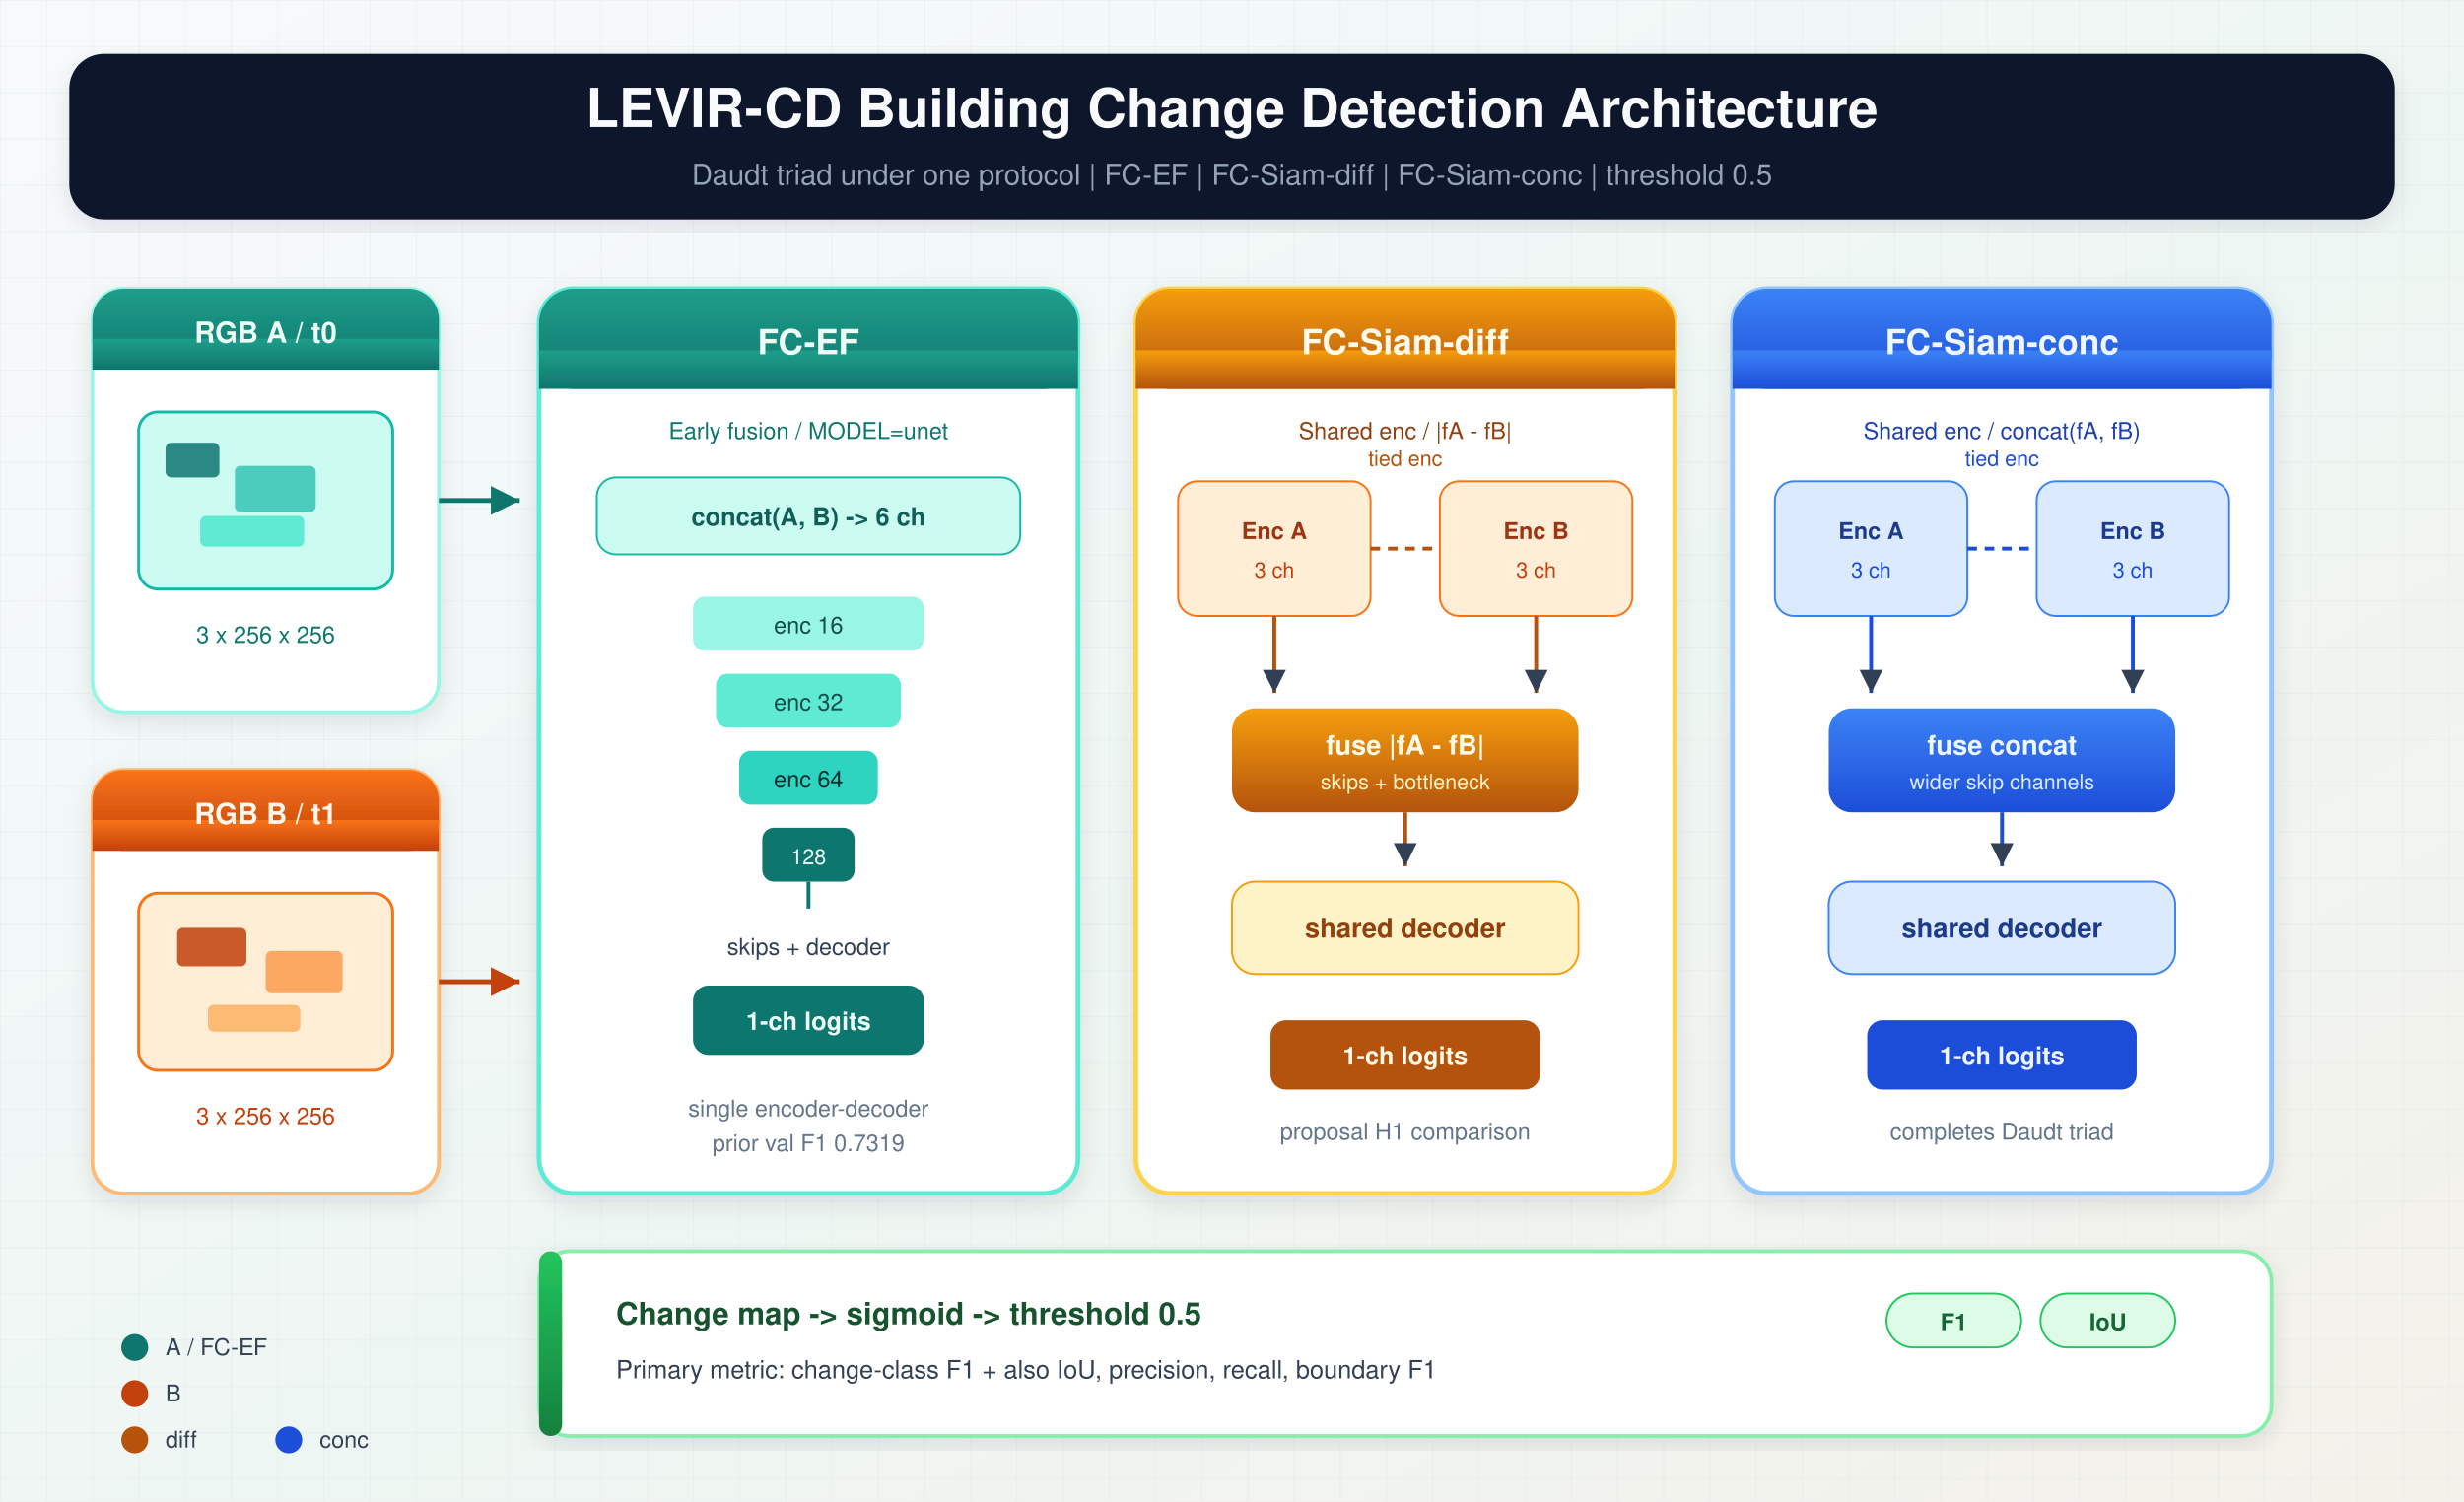
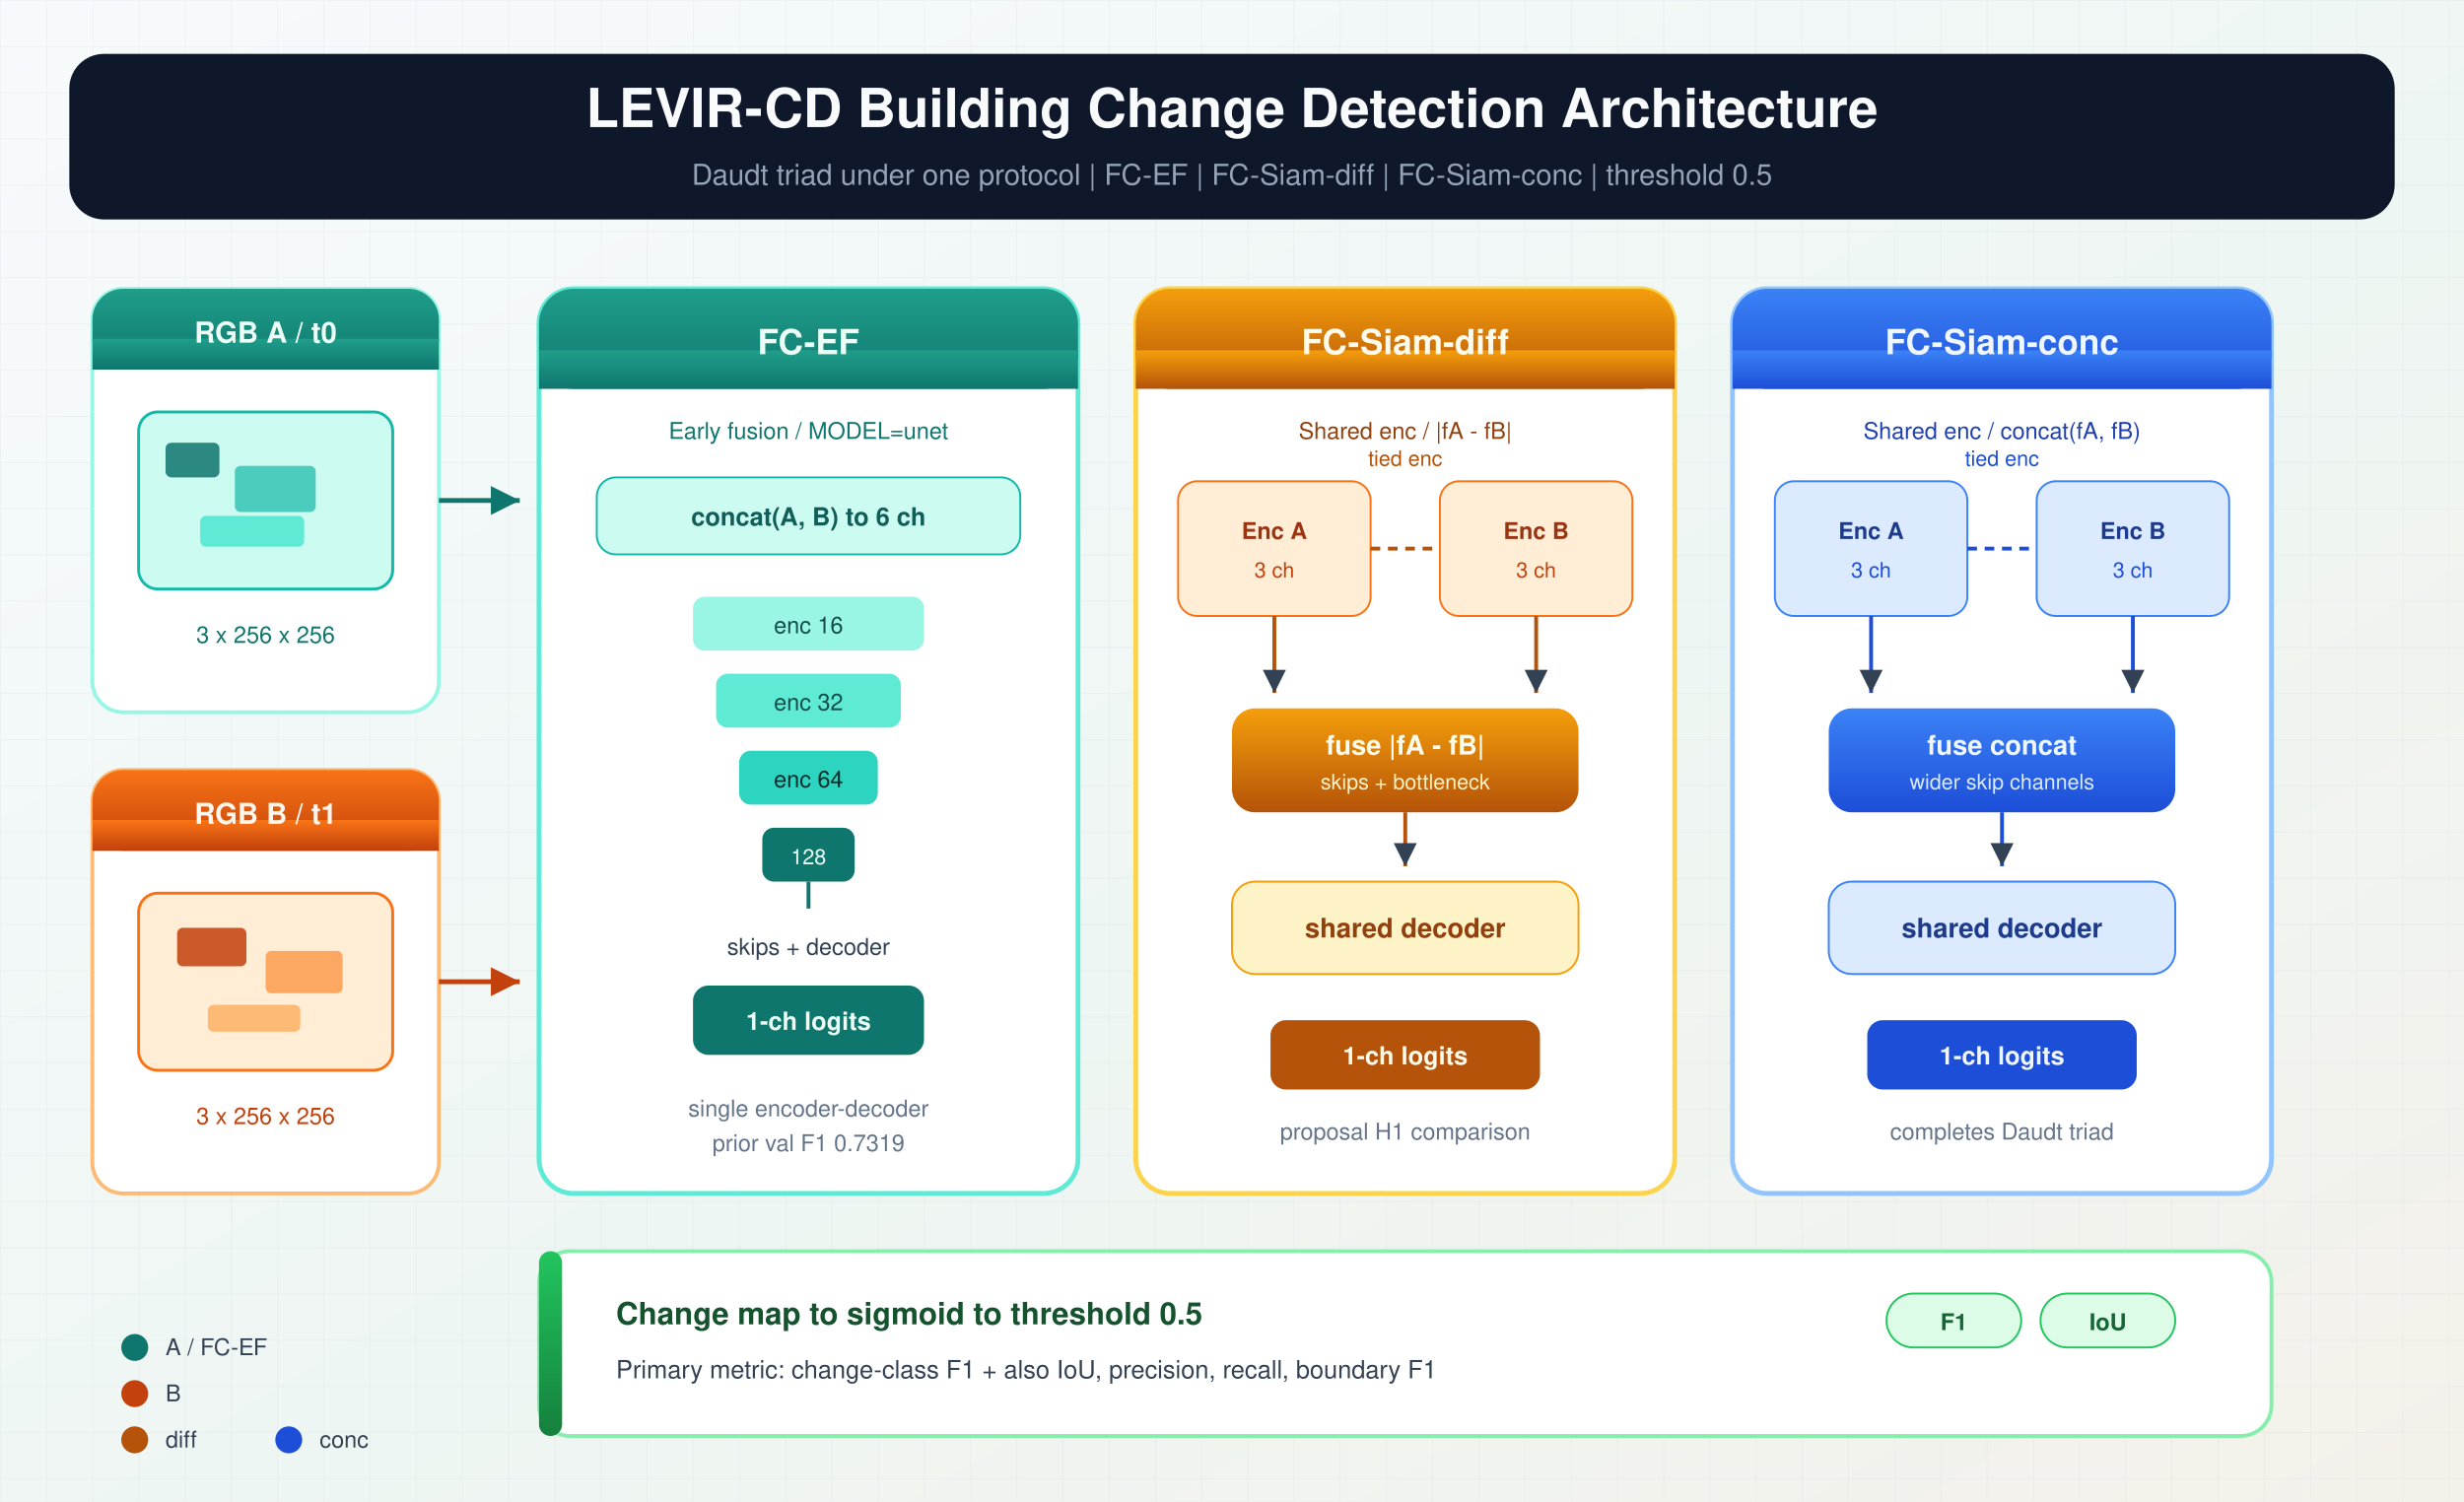
<svg xmlns="http://www.w3.org/2000/svg" viewBox="0 0 1280 780" role="img" aria-labelledby="title desc">
  <defs>
    <linearGradient id="bg" x1="0" y1="0" x2="1" y2="1">
      <stop offset="0%" stop-color="#f7fafc" />
      <stop offset="55%" stop-color="#eef6f3" />
      <stop offset="100%" stop-color="#f4f1ea" />
    </linearGradient>
    <linearGradient id="tealGrad" x1="0" y1="0" x2="0" y2="1">
      <stop offset="0%" stop-color="#1f9e8a" />
      <stop offset="100%" stop-color="#0f766e" />
    </linearGradient>
    <linearGradient id="coralGrad" x1="0" y1="0" x2="0" y2="1">
      <stop offset="0%" stop-color="#f97316" />
      <stop offset="100%" stop-color="#c2410c" />
    </linearGradient>
    <linearGradient id="amberGrad" x1="0" y1="0" x2="0" y2="1">
      <stop offset="0%" stop-color="#f59e0b" />
      <stop offset="100%" stop-color="#b45309" />
    </linearGradient>
    <linearGradient id="blueGrad" x1="0" y1="0" x2="0" y2="1">
      <stop offset="0%" stop-color="#3b82f6" />
      <stop offset="100%" stop-color="#1d4ed8" />
    </linearGradient>
    <linearGradient id="greenGrad" x1="0" y1="0" x2="0" y2="1">
      <stop offset="0%" stop-color="#22c55e" />
      <stop offset="100%" stop-color="#15803d" />
    </linearGradient>
-     <filter id="soft" x="-8%" y="-8%" width="116%" height="116%">
-       <feDropShadow dx="0" dy="4" stdDeviation="6" flood-color="#0f172a" flood-opacity="0.10" />
-     </filter>
    <marker id="arrowTeal" markerWidth="8" markerHeight="8" refX="6" refY="3" orient="auto">
      <path d="M0,0 L6,3 L0,6 Z" fill="#0f766e" />
    </marker>
    <marker id="arrowCoral" markerWidth="8" markerHeight="8" refX="6" refY="3" orient="auto">
      <path d="M0,0 L6,3 L0,6 Z" fill="#c2410c" />
    </marker>
    <marker id="arrowSlate" markerWidth="8" markerHeight="8" refX="6" refY="3" orient="auto">
      <path d="M0,0 L6,3 L0,6 Z" fill="#334155" />
    </marker>
    <marker id="arrowGreen" markerWidth="8" markerHeight="8" refX="6" refY="3" orient="auto">
      <path d="M0,0 L6,3 L0,6 Z" fill="#15803d" />
    </marker>
    <pattern id="grid" width="24" height="24" patternUnits="userSpaceOnUse">
      <path d="M24 0H0V24" fill="none" stroke="#cbd5e1" stroke-width="0.6" opacity="0.35" />
    </pattern>
  </defs>
  <rect width="1280" height="780" fill="url(#bg)" />
  <rect width="1280" height="780" fill="url(#grid)" />
-   <rect x="36" y="28" width="1208" height="86" rx="18" fill="#0f172a" filter="url(#soft)" />
-   <text x="640" y="66" text-anchor="middle" font-family="Avenir Next, Segoe UI, Helvetica, Arial, sans-serif" font-size="28" font-weight="700" fill="#f8fafc">LEVIR-CD Building Change Detection Architecture</text>
-   <text x="640" y="96" text-anchor="middle" font-family="Avenir Next, Segoe UI, Helvetica, Arial, sans-serif" font-size="15" fill="#94a3b8">Daudt triad under one protocol | FC-EF | FC-Siam-diff | FC-Siam-conc | threshold 0.5</text>
-   <g filter="url(#soft)">
+   <rect x="36" y="28" width="1208" height="86" rx="18" fill="#0f172a" />
+   <text x="640" y="66" text-anchor="middle" font-family="Helvetica, Arial, sans-serif" font-size="28" font-weight="700" fill="#f8fafc">LEVIR-CD Building Change Detection Architecture</text>
+   <text x="640" y="96" text-anchor="middle" font-family="Helvetica, Arial, sans-serif" font-size="15" fill="#94a3b8">Daudt triad under one protocol | FC-EF | FC-Siam-diff | FC-Siam-conc | threshold 0.5</text>
+   <g>
    <rect x="48" y="150" width="180" height="220" rx="16" fill="#ffffff" stroke="#99f6e4" stroke-width="2" />
    <rect x="48" y="150" width="180" height="42" rx="16" fill="url(#tealGrad)" />
    <rect x="48" y="176" width="180" height="16" fill="url(#tealGrad)" />
-     <text x="138" y="178" text-anchor="middle" font-family="Avenir Next, Segoe UI, Helvetica, Arial, sans-serif" font-size="15" font-weight="700" fill="#ecfdf5">RGB A / t0</text>
+     <text x="138" y="178" text-anchor="middle" font-family="Helvetica, Arial, sans-serif" font-size="15" font-weight="700" fill="#ecfdf5">RGB A / t0</text>
    <rect x="72" y="214" width="132" height="92" rx="10" fill="#ccfbf1" stroke="#14b8a6" stroke-width="1.5" />
    <rect x="86" y="230" width="28" height="18" rx="3" fill="#0f766e" opacity="0.85" />
    <rect x="122" y="242" width="42" height="24" rx="3" fill="#14b8a6" opacity="0.7" />
    <rect x="104" y="268" width="54" height="16" rx="3" fill="#5eead4" />
-     <text x="138" y="334" text-anchor="middle" font-family="Avenir Next, Segoe UI, Helvetica, Arial, sans-serif" font-size="12" fill="#0f766e">3 x 256 x 256</text>
+     <text x="138" y="334" text-anchor="middle" font-family="Helvetica, Arial, sans-serif" font-size="12" fill="#0f766e">3 x 256 x 256</text>
  </g>
-   <g filter="url(#soft)">
+   <g>
    <rect x="48" y="400" width="180" height="220" rx="16" fill="#ffffff" stroke="#fdba74" stroke-width="2" />
    <rect x="48" y="400" width="180" height="42" rx="16" fill="url(#coralGrad)" />
    <rect x="48" y="426" width="180" height="16" fill="url(#coralGrad)" />
-     <text x="138" y="428" text-anchor="middle" font-family="Avenir Next, Segoe UI, Helvetica, Arial, sans-serif" font-size="15" font-weight="700" fill="#fff7ed">RGB B / t1</text>
+     <text x="138" y="428" text-anchor="middle" font-family="Helvetica, Arial, sans-serif" font-size="15" font-weight="700" fill="#fff7ed">RGB B / t1</text>
    <rect x="72" y="464" width="132" height="92" rx="10" fill="#ffedd5" stroke="#f97316" stroke-width="1.5" />
    <rect x="92" y="482" width="36" height="20" rx="3" fill="#c2410c" opacity="0.85" />
    <rect x="138" y="494" width="40" height="22" rx="3" fill="#fb923c" opacity="0.75" />
    <rect x="108" y="522" width="48" height="14" rx="3" fill="#fdba74" />
-     <text x="138" y="584" text-anchor="middle" font-family="Avenir Next, Segoe UI, Helvetica, Arial, sans-serif" font-size="12" fill="#c2410c">3 x 256 x 256</text>
+     <text x="138" y="584" text-anchor="middle" font-family="Helvetica, Arial, sans-serif" font-size="12" fill="#c2410c">3 x 256 x 256</text>
  </g>
  <path d="M228 260 H270" stroke="#0f766e" stroke-width="2.5" marker-end="url(#arrowTeal)" />
  <path d="M228 510 H270" stroke="#c2410c" stroke-width="2.5" marker-end="url(#arrowCoral)" />
-   <g filter="url(#soft)">
+   <g>
    <rect x="280" y="150" width="280" height="470" rx="18" fill="#ffffff" stroke="#5eead4" stroke-width="2.5" />
    <rect x="280" y="150" width="280" height="52" rx="18" fill="url(#tealGrad)" />
    <rect x="280" y="182" width="280" height="20" fill="url(#tealGrad)" />
-     <text x="420" y="184" text-anchor="middle" font-family="Avenir Next, Segoe UI, Helvetica, Arial, sans-serif" font-size="18" font-weight="700" fill="#ecfdf5">FC-EF</text>
-     <text x="420" y="228" text-anchor="middle" font-family="Avenir Next, Segoe UI, Helvetica, Arial, sans-serif" font-size="12" fill="#0f766e">Early fusion / MODEL=unet</text>
+     <text x="420" y="184" text-anchor="middle" font-family="Helvetica, Arial, sans-serif" font-size="18" font-weight="700" fill="#ecfdf5">FC-EF</text>
+     <text x="420" y="228" text-anchor="middle" font-family="Helvetica, Arial, sans-serif" font-size="12" fill="#0f766e">Early fusion / MODEL=unet</text>
    <rect x="310" y="248" width="220" height="40" rx="10" fill="#ccfbf1" stroke="#14b8a6" />
-     <text x="420" y="273" text-anchor="middle" font-family="Avenir Next, Segoe UI, Helvetica, Arial, sans-serif" font-size="13" font-weight="600" fill="#115e59">concat(A, B) -&gt; 6 ch</text>
+     <text x="420" y="273" text-anchor="middle" font-family="Helvetica, Arial, sans-serif" font-size="13" font-weight="600" fill="#115e59">concat(A, B) to 6 ch</text>
    <rect x="360" y="310" width="120" height="28" rx="6" fill="#99f6e4" />
-     <text x="420" y="329" text-anchor="middle" font-family="Avenir Next, Segoe UI, Helvetica, Arial, sans-serif" font-size="12" fill="#134e4a">enc 16</text>
+     <text x="420" y="329" text-anchor="middle" font-family="Helvetica, Arial, sans-serif" font-size="12" fill="#134e4a">enc 16</text>
    <rect x="372" y="350" width="96" height="28" rx="6" fill="#5eead4" />
-     <text x="420" y="369" text-anchor="middle" font-family="Avenir Next, Segoe UI, Helvetica, Arial, sans-serif" font-size="12" fill="#134e4a">enc 32</text>
+     <text x="420" y="369" text-anchor="middle" font-family="Helvetica, Arial, sans-serif" font-size="12" fill="#134e4a">enc 32</text>
    <rect x="384" y="390" width="72" height="28" rx="6" fill="#2dd4bf" />
-     <text x="420" y="409" text-anchor="middle" font-family="Avenir Next, Segoe UI, Helvetica, Arial, sans-serif" font-size="12" fill="#042f2e">enc 64</text>
+     <text x="420" y="409" text-anchor="middle" font-family="Helvetica, Arial, sans-serif" font-size="12" fill="#042f2e">enc 64</text>
    <rect x="396" y="430" width="48" height="28" rx="6" fill="#0f766e" />
-     <text x="420" y="449" text-anchor="middle" font-family="Avenir Next, Segoe UI, Helvetica, Arial, sans-serif" font-size="11" fill="#ecfdf5">128</text>
+     <text x="420" y="449" text-anchor="middle" font-family="Helvetica, Arial, sans-serif" font-size="11" fill="#ecfdf5">128</text>
    <path d="M420 458 V472" stroke="#0f766e" stroke-width="2" />
-     <text x="420" y="496" text-anchor="middle" font-family="Avenir Next, Segoe UI, Helvetica, Arial, sans-serif" font-size="12" fill="#334155">skips + decoder</text>
+     <text x="420" y="496" text-anchor="middle" font-family="Helvetica, Arial, sans-serif" font-size="12" fill="#334155">skips + decoder</text>
    <rect x="360" y="512" width="120" height="36" rx="8" fill="#0f766e" />
-     <text x="420" y="535" text-anchor="middle" font-family="Avenir Next, Segoe UI, Helvetica, Arial, sans-serif" font-size="13" font-weight="700" fill="#ecfdf5">1-ch logits</text>
-     <text x="420" y="580" text-anchor="middle" font-family="Avenir Next, Segoe UI, Helvetica, Arial, sans-serif" font-size="12" fill="#64748b">single encoder-decoder</text>
-     <text x="420" y="598" text-anchor="middle" font-family="Avenir Next, Segoe UI, Helvetica, Arial, sans-serif" font-size="12" fill="#64748b">prior val F1 0.7319</text>
+     <text x="420" y="535" text-anchor="middle" font-family="Helvetica, Arial, sans-serif" font-size="13" font-weight="700" fill="#ecfdf5">1-ch logits</text>
+     <text x="420" y="580" text-anchor="middle" font-family="Helvetica, Arial, sans-serif" font-size="12" fill="#64748b">single encoder-decoder</text>
+     <text x="420" y="598" text-anchor="middle" font-family="Helvetica, Arial, sans-serif" font-size="12" fill="#64748b">prior val F1 0.7319</text>
  </g>
-   <g filter="url(#soft)">
+   <g>
    <rect x="590" y="150" width="280" height="470" rx="18" fill="#ffffff" stroke="#fcd34d" stroke-width="2.5" />
    <rect x="590" y="150" width="280" height="52" rx="18" fill="url(#amberGrad)" />
    <rect x="590" y="182" width="280" height="20" fill="url(#amberGrad)" />
-     <text x="730" y="184" text-anchor="middle" font-family="Avenir Next, Segoe UI, Helvetica, Arial, sans-serif" font-size="18" font-weight="700" fill="#fffbeb">FC-Siam-diff</text>
-     <text x="730" y="228" text-anchor="middle" font-family="Avenir Next, Segoe UI, Helvetica, Arial, sans-serif" font-size="12" fill="#92400e">Shared enc / |fA - fB|</text>
+     <text x="730" y="184" text-anchor="middle" font-family="Helvetica, Arial, sans-serif" font-size="18" font-weight="700" fill="#fffbeb">FC-Siam-diff</text>
+     <text x="730" y="228" text-anchor="middle" font-family="Helvetica, Arial, sans-serif" font-size="12" fill="#92400e">Shared enc / |fA - fB|</text>
    <rect x="612" y="250" width="100" height="70" rx="10" fill="#ffedd5" stroke="#f97316" />
-     <text x="662" y="280" text-anchor="middle" font-family="Avenir Next, Segoe UI, Helvetica, Arial, sans-serif" font-size="12" font-weight="700" fill="#9a3412">Enc A</text>
-     <text x="662" y="300" text-anchor="middle" font-family="Avenir Next, Segoe UI, Helvetica, Arial, sans-serif" font-size="11" fill="#c2410c">3 ch</text>
+     <text x="662" y="280" text-anchor="middle" font-family="Helvetica, Arial, sans-serif" font-size="12" font-weight="700" fill="#9a3412">Enc A</text>
+     <text x="662" y="300" text-anchor="middle" font-family="Helvetica, Arial, sans-serif" font-size="11" fill="#c2410c">3 ch</text>
    <rect x="748" y="250" width="100" height="70" rx="10" fill="#ffedd5" stroke="#f97316" />
-     <text x="798" y="280" text-anchor="middle" font-family="Avenir Next, Segoe UI, Helvetica, Arial, sans-serif" font-size="12" font-weight="700" fill="#9a3412">Enc B</text>
-     <text x="798" y="300" text-anchor="middle" font-family="Avenir Next, Segoe UI, Helvetica, Arial, sans-serif" font-size="11" fill="#c2410c">3 ch</text>
+     <text x="798" y="280" text-anchor="middle" font-family="Helvetica, Arial, sans-serif" font-size="12" font-weight="700" fill="#9a3412">Enc B</text>
+     <text x="798" y="300" text-anchor="middle" font-family="Helvetica, Arial, sans-serif" font-size="11" fill="#c2410c">3 ch</text>
    <path d="M712 285 H748" stroke="#b45309" stroke-width="2" stroke-dasharray="5 4" />
-     <text x="730" y="242" text-anchor="middle" font-family="Avenir Next, Segoe UI, Helvetica, Arial, sans-serif" font-size="11" fill="#b45309">tied enc</text>
+     <text x="730" y="242" text-anchor="middle" font-family="Helvetica, Arial, sans-serif" font-size="11" fill="#b45309">tied enc</text>
    <path d="M662 320 V360" stroke="#b45309" stroke-width="2" marker-end="url(#arrowSlate)" />
    <path d="M798 320 V360" stroke="#b45309" stroke-width="2" marker-end="url(#arrowSlate)" />
    <rect x="640" y="368" width="180" height="54" rx="12" fill="url(#amberGrad)" />
-     <text x="730" y="392" text-anchor="middle" font-family="Avenir Next, Segoe UI, Helvetica, Arial, sans-serif" font-size="14" font-weight="700" fill="#fffbeb">fuse |fA - fB|</text>
-     <text x="730" y="410" text-anchor="middle" font-family="Avenir Next, Segoe UI, Helvetica, Arial, sans-serif" font-size="11" fill="#fef3c7">skips + bottleneck</text>
+     <text x="730" y="392" text-anchor="middle" font-family="Helvetica, Arial, sans-serif" font-size="14" font-weight="700" fill="#fffbeb">fuse |fA - fB|</text>
+     <text x="730" y="410" text-anchor="middle" font-family="Helvetica, Arial, sans-serif" font-size="11" fill="#fef3c7">skips + bottleneck</text>
    <path d="M730 422 V450" stroke="#b45309" stroke-width="2" marker-end="url(#arrowSlate)" />
    <rect x="640" y="458" width="180" height="48" rx="12" fill="#fef3c7" stroke="#f59e0b" />
-     <text x="730" y="487" text-anchor="middle" font-family="Avenir Next, Segoe UI, Helvetica, Arial, sans-serif" font-size="14" font-weight="700" fill="#92400e">shared decoder</text>
+     <text x="730" y="487" text-anchor="middle" font-family="Helvetica, Arial, sans-serif" font-size="14" font-weight="700" fill="#92400e">shared decoder</text>
    <rect x="660" y="530" width="140" height="36" rx="8" fill="#b45309" />
-     <text x="730" y="553" text-anchor="middle" font-family="Avenir Next, Segoe UI, Helvetica, Arial, sans-serif" font-size="13" font-weight="700" fill="#fffbeb">1-ch logits</text>
-     <text x="730" y="592" text-anchor="middle" font-family="Avenir Next, Segoe UI, Helvetica, Arial, sans-serif" font-size="12" fill="#64748b">proposal H1 comparison</text>
+     <text x="730" y="553" text-anchor="middle" font-family="Helvetica, Arial, sans-serif" font-size="13" font-weight="700" fill="#fffbeb">1-ch logits</text>
+     <text x="730" y="592" text-anchor="middle" font-family="Helvetica, Arial, sans-serif" font-size="12" fill="#64748b">proposal H1 comparison</text>
  </g>
-   <g filter="url(#soft)">
+   <g>
    <rect x="900" y="150" width="280" height="470" rx="18" fill="#ffffff" stroke="#93c5fd" stroke-width="2.5" />
    <rect x="900" y="150" width="280" height="52" rx="18" fill="url(#blueGrad)" />
    <rect x="900" y="182" width="280" height="20" fill="url(#blueGrad)" />
-     <text x="1040" y="184" text-anchor="middle" font-family="Avenir Next, Segoe UI, Helvetica, Arial, sans-serif" font-size="18" font-weight="700" fill="#eff6ff">FC-Siam-conc</text>
-     <text x="1040" y="228" text-anchor="middle" font-family="Avenir Next, Segoe UI, Helvetica, Arial, sans-serif" font-size="12" fill="#1e40af">Shared enc / concat(fA, fB)</text>
+     <text x="1040" y="184" text-anchor="middle" font-family="Helvetica, Arial, sans-serif" font-size="18" font-weight="700" fill="#eff6ff">FC-Siam-conc</text>
+     <text x="1040" y="228" text-anchor="middle" font-family="Helvetica, Arial, sans-serif" font-size="12" fill="#1e40af">Shared enc / concat(fA, fB)</text>
    <rect x="922" y="250" width="100" height="70" rx="10" fill="#dbeafe" stroke="#3b82f6" />
-     <text x="972" y="280" text-anchor="middle" font-family="Avenir Next, Segoe UI, Helvetica, Arial, sans-serif" font-size="12" font-weight="700" fill="#1e3a8a">Enc A</text>
-     <text x="972" y="300" text-anchor="middle" font-family="Avenir Next, Segoe UI, Helvetica, Arial, sans-serif" font-size="11" fill="#1d4ed8">3 ch</text>
+     <text x="972" y="280" text-anchor="middle" font-family="Helvetica, Arial, sans-serif" font-size="12" font-weight="700" fill="#1e3a8a">Enc A</text>
+     <text x="972" y="300" text-anchor="middle" font-family="Helvetica, Arial, sans-serif" font-size="11" fill="#1d4ed8">3 ch</text>
    <rect x="1058" y="250" width="100" height="70" rx="10" fill="#dbeafe" stroke="#3b82f6" />
-     <text x="1108" y="280" text-anchor="middle" font-family="Avenir Next, Segoe UI, Helvetica, Arial, sans-serif" font-size="12" font-weight="700" fill="#1e3a8a">Enc B</text>
-     <text x="1108" y="300" text-anchor="middle" font-family="Avenir Next, Segoe UI, Helvetica, Arial, sans-serif" font-size="11" fill="#1d4ed8">3 ch</text>
+     <text x="1108" y="280" text-anchor="middle" font-family="Helvetica, Arial, sans-serif" font-size="12" font-weight="700" fill="#1e3a8a">Enc B</text>
+     <text x="1108" y="300" text-anchor="middle" font-family="Helvetica, Arial, sans-serif" font-size="11" fill="#1d4ed8">3 ch</text>
    <path d="M1022 285 H1058" stroke="#1d4ed8" stroke-width="2" stroke-dasharray="5 4" />
-     <text x="1040" y="242" text-anchor="middle" font-family="Avenir Next, Segoe UI, Helvetica, Arial, sans-serif" font-size="11" fill="#1d4ed8">tied enc</text>
+     <text x="1040" y="242" text-anchor="middle" font-family="Helvetica, Arial, sans-serif" font-size="11" fill="#1d4ed8">tied enc</text>
    <path d="M972 320 V360" stroke="#1d4ed8" stroke-width="2" marker-end="url(#arrowSlate)" />
    <path d="M1108 320 V360" stroke="#1d4ed8" stroke-width="2" marker-end="url(#arrowSlate)" />
    <rect x="950" y="368" width="180" height="54" rx="12" fill="url(#blueGrad)" />
-     <text x="1040" y="392" text-anchor="middle" font-family="Avenir Next, Segoe UI, Helvetica, Arial, sans-serif" font-size="14" font-weight="700" fill="#eff6ff">fuse concat</text>
-     <text x="1040" y="410" text-anchor="middle" font-family="Avenir Next, Segoe UI, Helvetica, Arial, sans-serif" font-size="11" fill="#dbeafe">wider skip channels</text>
+     <text x="1040" y="392" text-anchor="middle" font-family="Helvetica, Arial, sans-serif" font-size="14" font-weight="700" fill="#eff6ff">fuse concat</text>
+     <text x="1040" y="410" text-anchor="middle" font-family="Helvetica, Arial, sans-serif" font-size="11" fill="#dbeafe">wider skip channels</text>
    <path d="M1040 422 V450" stroke="#1d4ed8" stroke-width="2" marker-end="url(#arrowSlate)" />
    <rect x="950" y="458" width="180" height="48" rx="12" fill="#dbeafe" stroke="#3b82f6" />
-     <text x="1040" y="487" text-anchor="middle" font-family="Avenir Next, Segoe UI, Helvetica, Arial, sans-serif" font-size="14" font-weight="700" fill="#1e3a8a">shared decoder</text>
+     <text x="1040" y="487" text-anchor="middle" font-family="Helvetica, Arial, sans-serif" font-size="14" font-weight="700" fill="#1e3a8a">shared decoder</text>
    <rect x="970" y="530" width="140" height="36" rx="8" fill="#1d4ed8" />
-     <text x="1040" y="553" text-anchor="middle" font-family="Avenir Next, Segoe UI, Helvetica, Arial, sans-serif" font-size="13" font-weight="700" fill="#eff6ff">1-ch logits</text>
-     <text x="1040" y="592" text-anchor="middle" font-family="Avenir Next, Segoe UI, Helvetica, Arial, sans-serif" font-size="12" fill="#64748b">completes Daudt triad</text>
+     <text x="1040" y="553" text-anchor="middle" font-family="Helvetica, Arial, sans-serif" font-size="13" font-weight="700" fill="#eff6ff">1-ch logits</text>
+     <text x="1040" y="592" text-anchor="middle" font-family="Helvetica, Arial, sans-serif" font-size="12" fill="#64748b">completes Daudt triad</text>
  </g>
-   <g filter="url(#soft)">
+   <g>
    <rect x="280" y="650" width="900" height="96" rx="16" fill="#ffffff" stroke="#86efac" stroke-width="2" />
    <rect x="280" y="650" width="12" height="96" rx="6" fill="url(#greenGrad)" />
-     <text x="320" y="688" font-family="Avenir Next, Segoe UI, Helvetica, Arial, sans-serif" font-size="16" font-weight="700" fill="#14532d">Change map -&gt; sigmoid -&gt; threshold 0.5</text>
-     <text x="320" y="716" font-family="Avenir Next, Segoe UI, Helvetica, Arial, sans-serif" font-size="13" fill="#334155">Primary metric: change-class F1 + also IoU, precision, recall, boundary F1</text>
+     <text x="320" y="688" font-family="Helvetica, Arial, sans-serif" font-size="16" font-weight="700" fill="#14532d">Change map to sigmoid to threshold 0.5</text>
+     <text x="320" y="716" font-family="Helvetica, Arial, sans-serif" font-size="13" fill="#334155">Primary metric: change-class F1 + also IoU, precision, recall, boundary F1</text>
    <rect x="980" y="672" width="70" height="28" rx="14" fill="#dcfce7" stroke="#22c55e" />
-     <text x="1015" y="691" text-anchor="middle" font-family="Avenir Next, Segoe UI, Helvetica, Arial, sans-serif" font-size="12" font-weight="700" fill="#166534">F1</text>
+     <text x="1015" y="691" text-anchor="middle" font-family="Helvetica, Arial, sans-serif" font-size="12" font-weight="700" fill="#166534">F1</text>
    <rect x="1060" y="672" width="70" height="28" rx="14" fill="#dcfce7" stroke="#22c55e" />
-     <text x="1095" y="691" text-anchor="middle" font-family="Avenir Next, Segoe UI, Helvetica, Arial, sans-serif" font-size="12" font-weight="700" fill="#166534">IoU</text>
+     <text x="1095" y="691" text-anchor="middle" font-family="Helvetica, Arial, sans-serif" font-size="12" font-weight="700" fill="#166534">IoU</text>
  </g>
  <g>
    <circle cx="70" cy="700" r="7" fill="#0f766e" />
-     <text x="86" y="704" font-family="Avenir Next, Segoe UI, Helvetica, Arial, sans-serif" font-size="12" fill="#334155">A / FC-EF</text>
+     <text x="86" y="704" font-family="Helvetica, Arial, sans-serif" font-size="12" fill="#334155">A / FC-EF</text>
    <circle cx="70" cy="724" r="7" fill="#c2410c" />
-     <text x="86" y="728" font-family="Avenir Next, Segoe UI, Helvetica, Arial, sans-serif" font-size="12" fill="#334155">B</text>
+     <text x="86" y="728" font-family="Helvetica, Arial, sans-serif" font-size="12" fill="#334155">B</text>
    <circle cx="70" cy="748" r="7" fill="#b45309" />
-     <text x="86" y="752" font-family="Avenir Next, Segoe UI, Helvetica, Arial, sans-serif" font-size="12" fill="#334155">diff</text>
+     <text x="86" y="752" font-family="Helvetica, Arial, sans-serif" font-size="12" fill="#334155">diff</text>
    <circle cx="150" cy="748" r="7" fill="#1d4ed8" />
-     <text x="166" y="752" font-family="Avenir Next, Segoe UI, Helvetica, Arial, sans-serif" font-size="12" fill="#334155">conc</text>
+     <text x="166" y="752" font-family="Helvetica, Arial, sans-serif" font-size="12" fill="#334155">conc</text>
  </g>
</svg>
